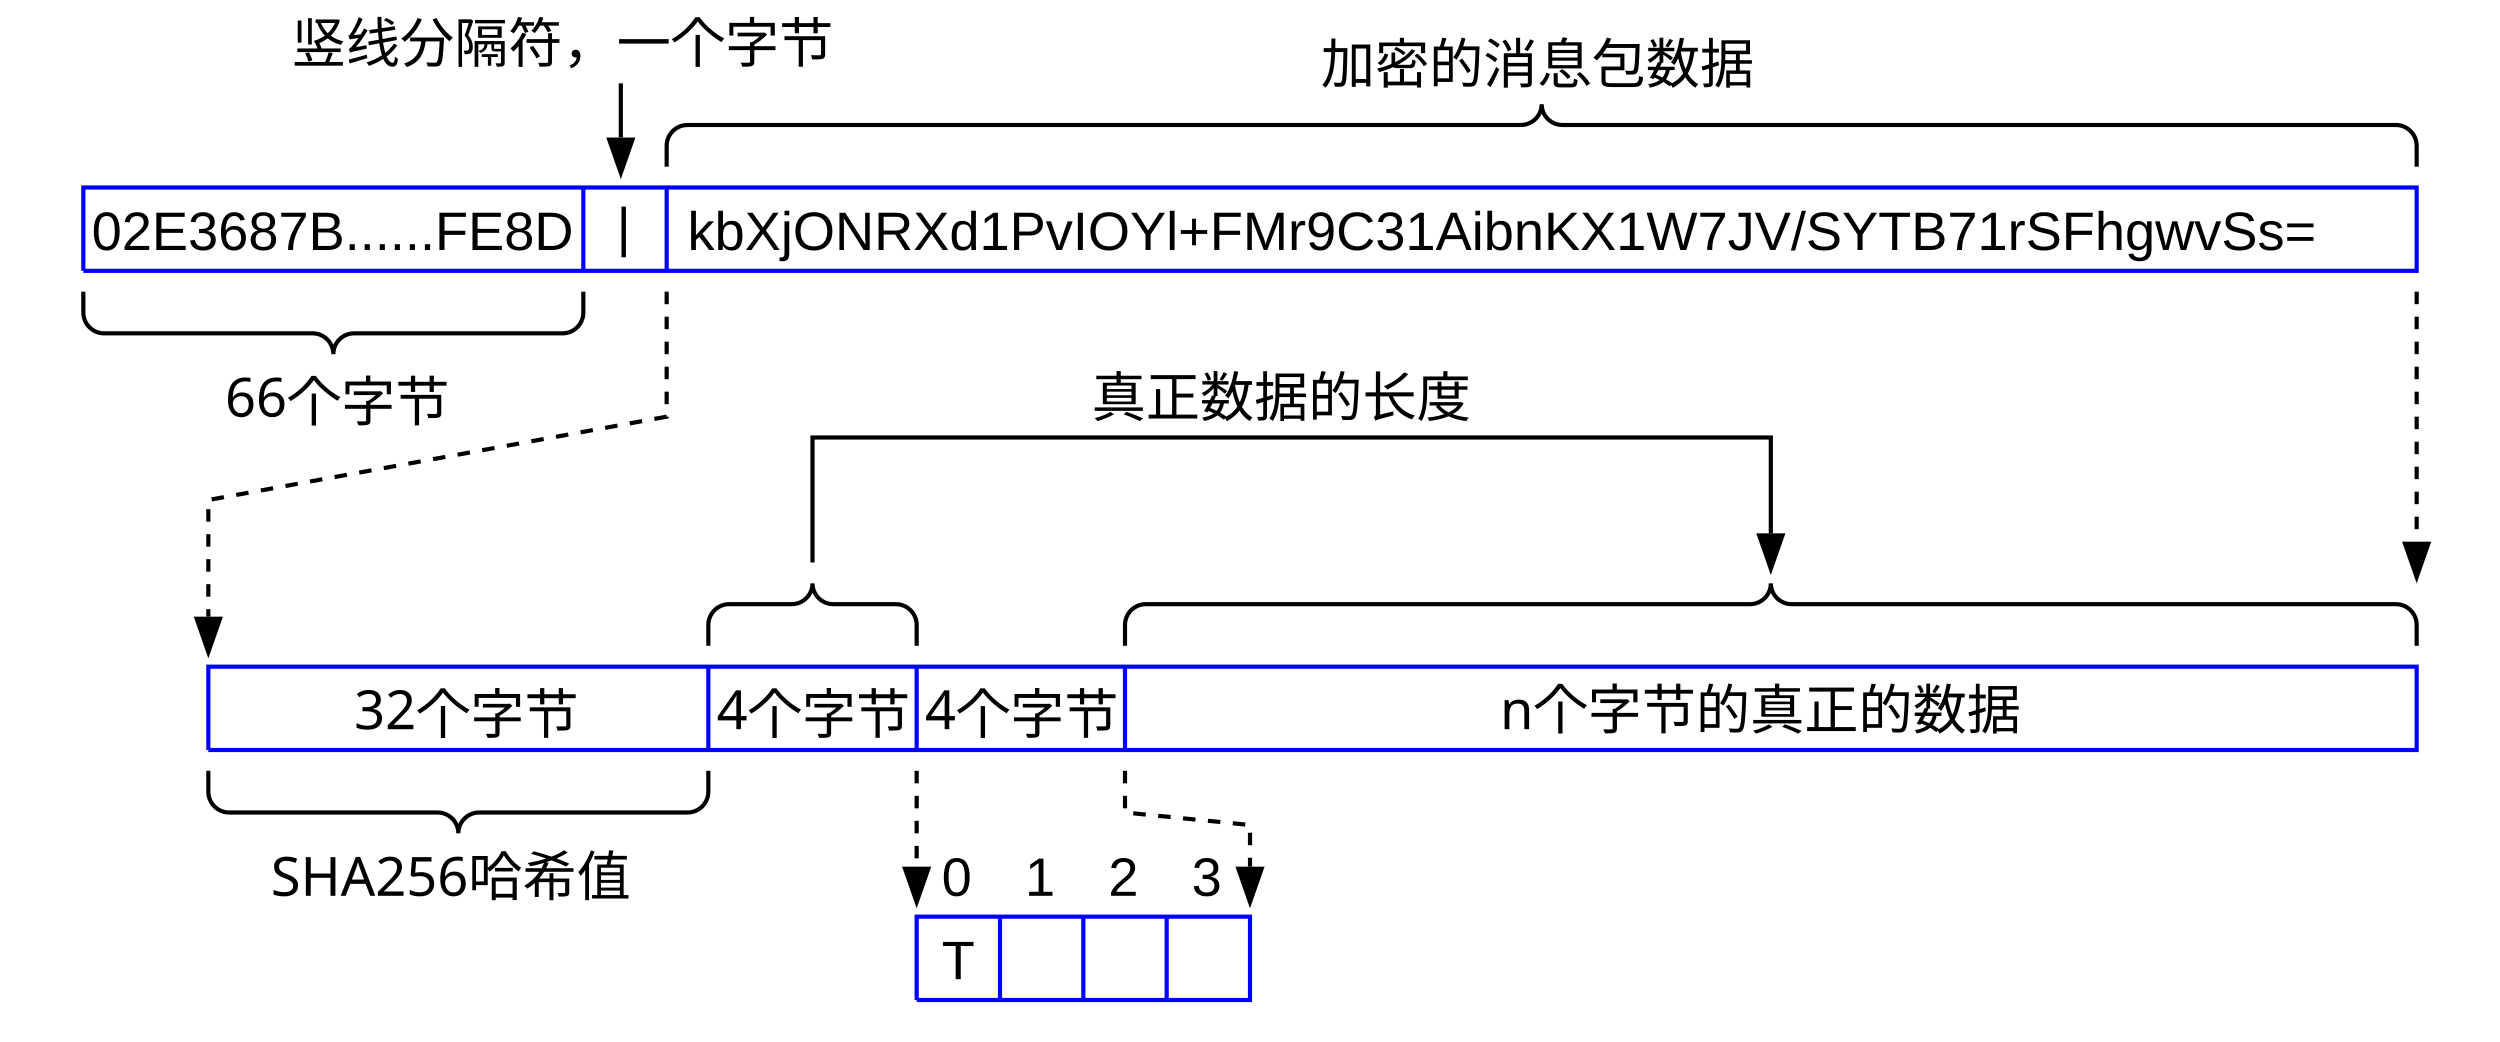
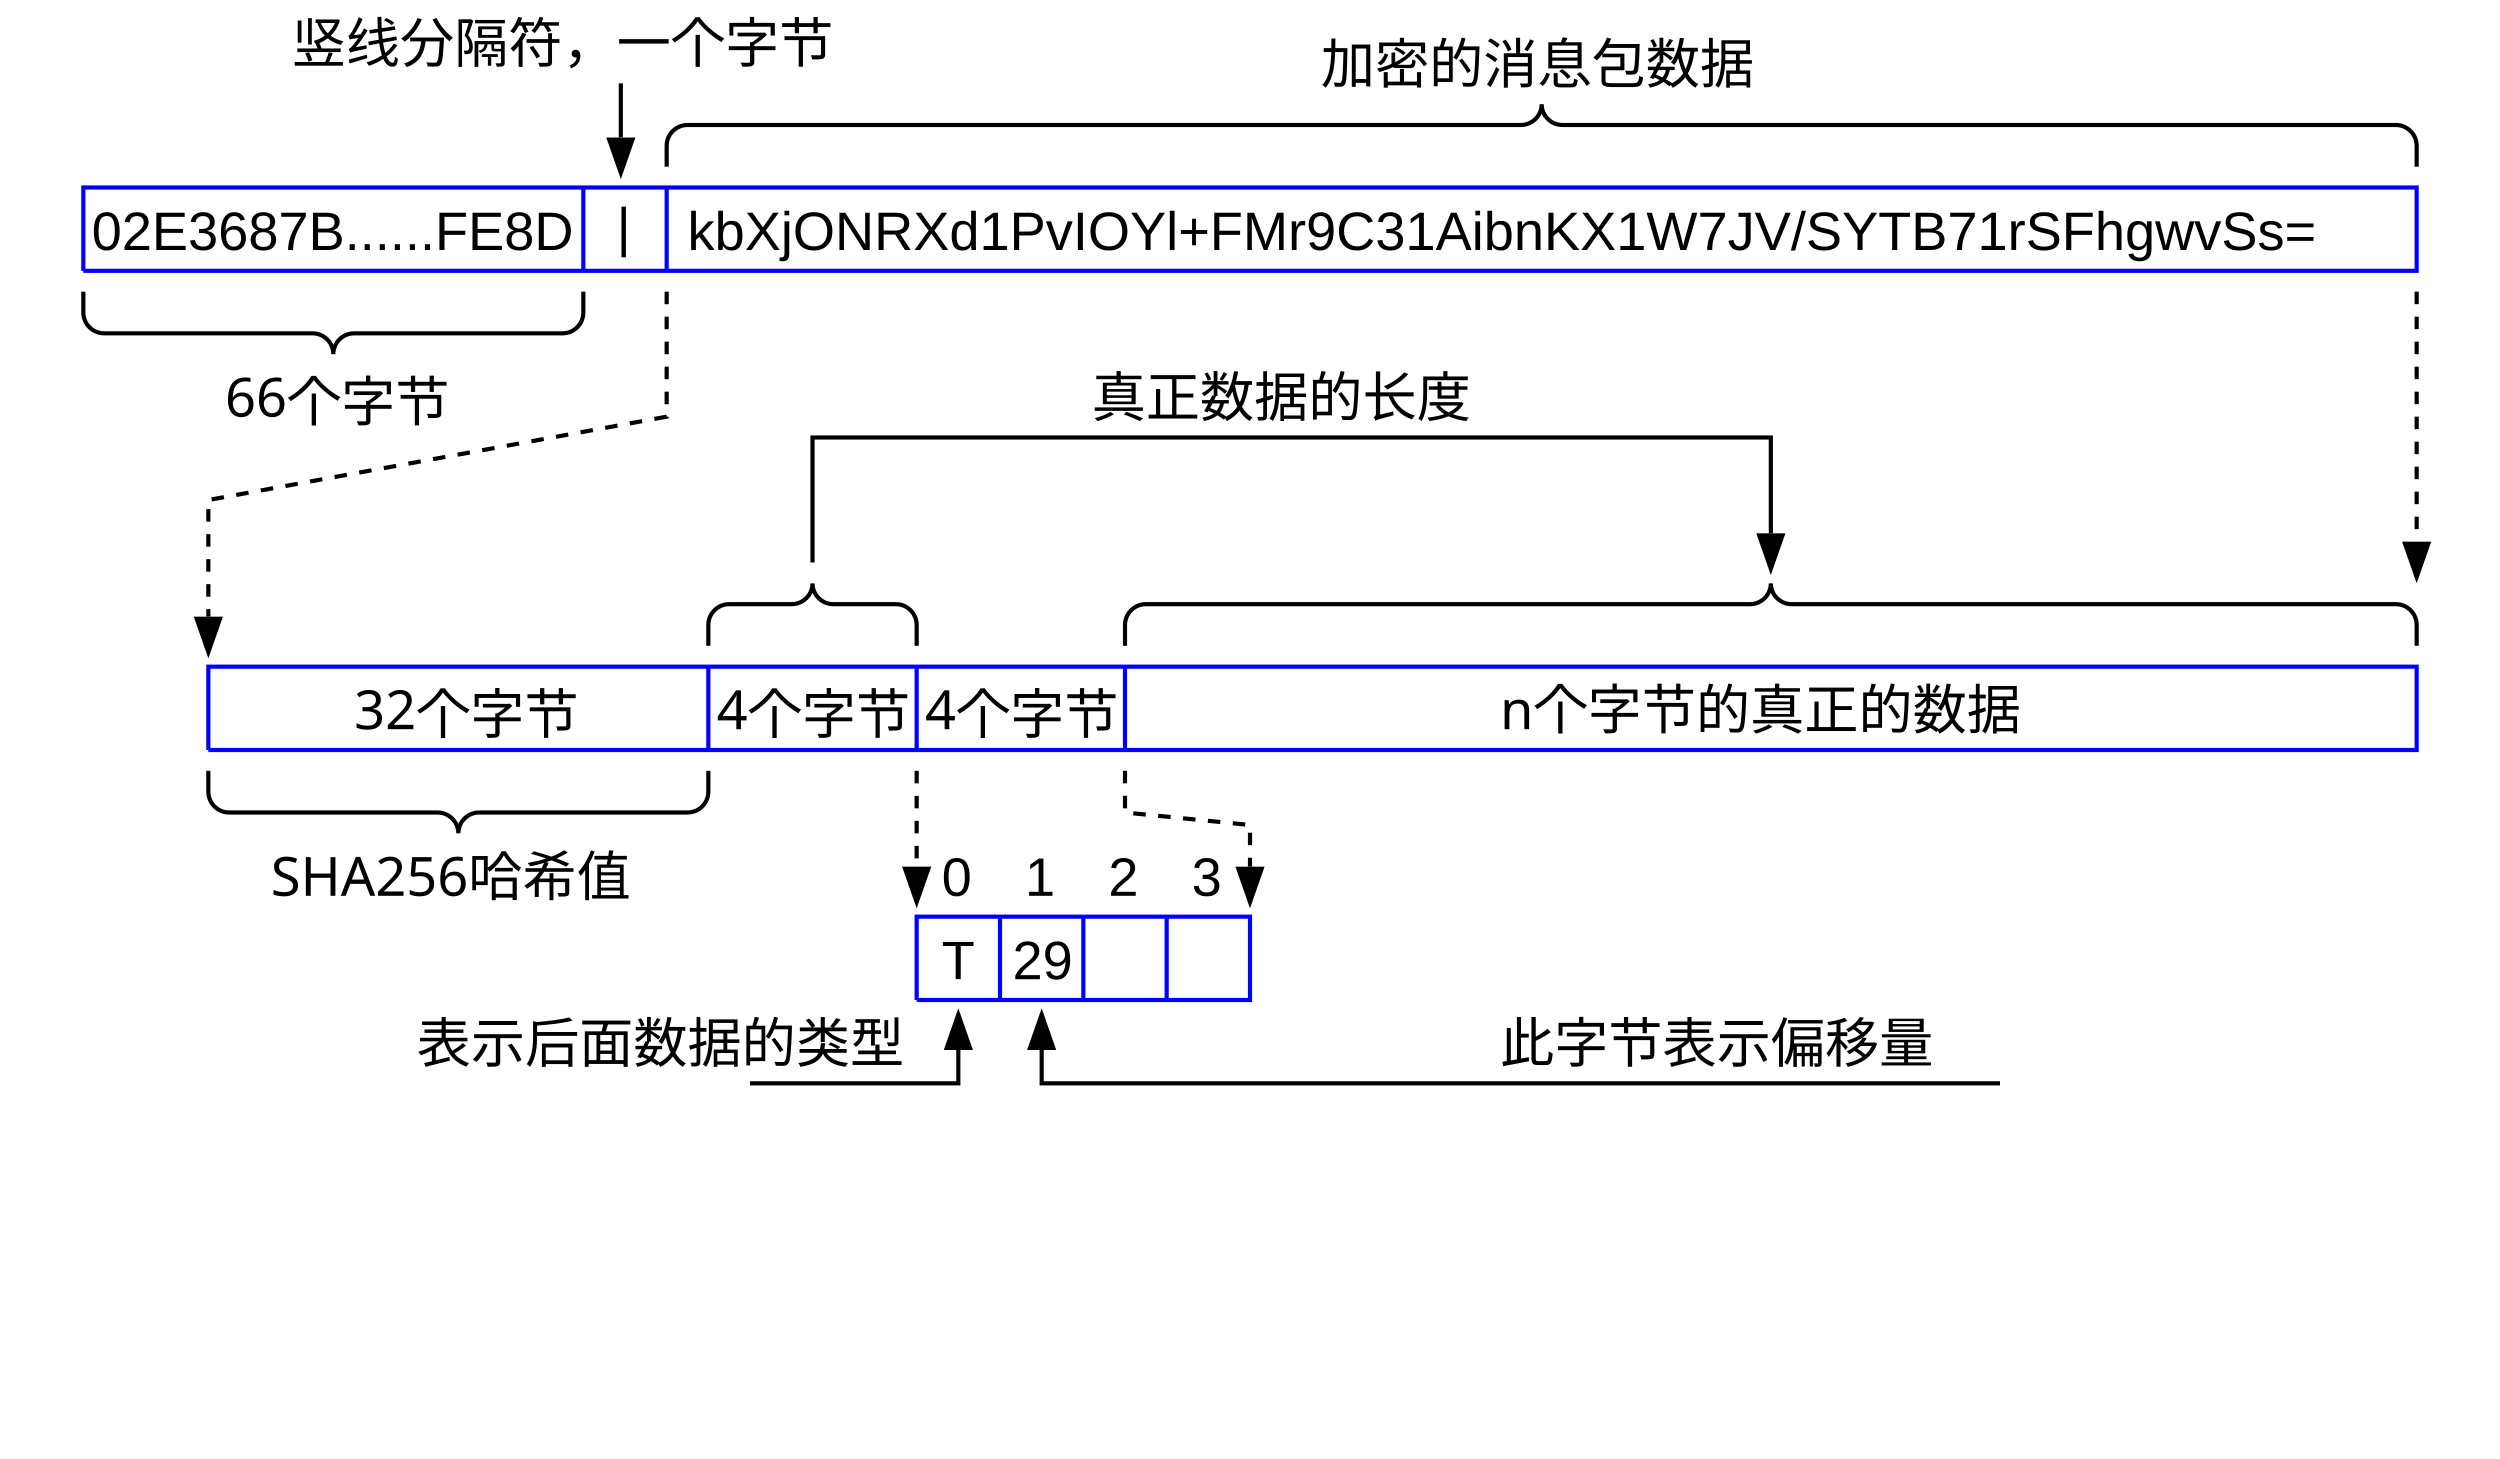
- <svg xmlns="http://www.w3.org/2000/svg" version="1.1" width="600" height="250">
+ <svg xmlns="http://www.w3.org/2000/svg" version="1.1" width="600" height="350">
  <defs>
    <marker id="arrowhead" markerWidth="10" markerHeight="7" refX="0" refY="3.5" orient="auto">
      <polygon points="0 0, 10 3.5, 0 7" />
    </marker>
  </defs>
  <text x="22" y="60" style="font-size:13px;font-family:'Arial'">02E3687B......FE8D</text>
  <text x="148" y="59" style="font-size:13px;font-family:'Arial'">|</text>
  <text x="165" y="60" style="font-size:13px;font-family:'Arial'">kbXjONRXd1PvIOYl+FMr9C31AibnKX1W7JV/SYTB71rSFhgwvSs=</text>
  <path d="M 149 20 V 33" stroke="#000000" stroke-width="1" fill="none" marker-end="url(#arrowhead)" />
  <text x="70" y="15" style="font-size:13px;font-family:'Microsoft Yahei'">竖线分隔符，一个字节</text>
  <path d="M 20 65 h 560 v -20 h -560 v 20" stroke="#0000FF" stroke-width="1" fill="none" />
  <path d="M 140 45 v 20" stroke="#0000FF" stroke-width="1" fill="none" />
  <path d="M 160 45 v 20" stroke="#0000FF" stroke-width="1" fill="none" />
  <path d="M 20 70 v 5 a 5 5 0 0 0 5 5 h 50 a 5 5 0 0 1 5 5 a 5 5 0 0 1 5 -5 h 50 a 5 5 0 0 0 5 -5 v -5" stroke="#000000" stroke-width="1" fill="none" />
  <text x="54" y="100" style="font-size:13px;font-family:'Microsoft Yahei'">66个字节</text>
  <text x="317" y="20" style="font-size:13px;font-family:'Microsoft Yahei'">加密的消息包数据</text>
  <path d="M 160 40 v -5 a 5 5 0 0 1 5 -5 h 200 a 5 5 0 0 0 5 -5 a 5 5 0 0 0 5 5 h 200 a 5 5 0 0 1 5 5 v 5" stroke="#000000" stroke-width="1" fill="none" />
  <path d="M 160 70 v 30 L 50 120 V 148" stroke="#000000" stroke-width="1" stroke-dasharray="3,3" fill="none" marker-end="url(#arrowhead)" />
  <path d="M 580 70 V 130" stroke="#000000" stroke-width="1" stroke-dasharray="3,3" fill="none" marker-end="url(#arrowhead)" />
  <path d="M 50 180 h 530 v -20 h -530 v 20" stroke="#0000FF" stroke-width="1" fill="none" />
  <path d="M 170 160 v 20" stroke="#0000FF" stroke-width="1" fill="none" />
  <path d="M 220 160 v 20" stroke="#0000FF" stroke-width="1" fill="none" />
  <path d="M 270 160 v 20" stroke="#0000FF" stroke-width="1" fill="none" />
  <text x="85" y="175" style="font-size:13px;font-family:'Microsoft Yahei'">32个字节</text>
  <text x="172" y="175" style="font-size:13px;font-family:'Microsoft Yahei'">4个字节</text>
  <text x="222" y="175" style="font-size:13px;font-family:'Microsoft Yahei'">4个字节</text>
  <path d="M 50 185 v 5 a 5 5 0 0 0 5 5 h 50 a 5 5 0 0 1 5 5 a 5 5 0 0 1 5 -5 h 50 a 5 5 0 0 0 5 -5 v -5" stroke="#000000" stroke-width="1" fill="none" />
  <path d="M 170 155 v -5 a 5 5 0 0 1 5 -5 h 15 a 5 5 0 0 0 5 -5 a 5 5 0 0 0 5 5 h 15 a 5 5 0 0 1 5 5 v 5" stroke="#000000" stroke-width="1" fill="none" />
  <path d="M 270 155 v -5 a 5 5 0 0 1 5 -5 h 145 a 5 5 0 0 0 5 -5 a 5 5 0 0 0 5 5 h 145 a 5 5 0 0 1 5 5 v 5" stroke="#000000" stroke-width="1" fill="none" />
  <path d="M 195 135 v -30 H 425 V 128" stroke="#000000" stroke-width="1" fill="none" marker-end="url(#arrowhead)" />
  <text x="65" y="215" style="font-size:13px;font-family:'Microsoft Yahei'">SHA256哈希值</text>
  <text x="360" y="175" style="font-size:13px;font-family:'Microsoft Yahei'">n个字节的真正的数据</text>
  <text x="262" y="100" style="font-size:13px;font-family:'Microsoft Yahei'">真正数据的长度</text>
  <path d="M 220 240 h 80 v -20 h -80 v 20" stroke="#0000FF" stroke-width="1" fill="none" />
  <path d="M 240 220 v 20" stroke="#0000FF" stroke-width="1" fill="none" />
  <path d="M 260 220 v 20" stroke="#0000FF" stroke-width="1" fill="none" />
  <path d="M 280 220 v 20" stroke="#0000FF" stroke-width="1" fill="none" />
  <path d="M 220 185 V 208" stroke="#000000" stroke-width="1" stroke-dasharray="3,3" fill="none" marker-end="url(#arrowhead)" />
  <path d="M 270 185 v 10 L 300 198 V 208" stroke="#000000" stroke-width="1" stroke-dasharray="3,3" fill="none" marker-end="url(#arrowhead)" />
  <text x="226" y="235" style="font-size:13px;font-family:'Arial'">T</text>
+   <text x="243" y="235" style="font-size:13px;font-family:'Arial'">29</text>
  <text x="226" y="215" style="font-size:13px;font-family:'Arial'">0</text>
  <text x="246" y="215" style="font-size:13px;font-family:'Arial'">1</text>
  <text x="266" y="215" style="font-size:13px;font-family:'Arial'">2</text>
  <text x="286" y="215" style="font-size:13px;font-family:'Arial'">3</text>
+   <path d="M 180 260 H 230 V 252" stroke="#000000" stroke-width="1" fill="none" marker-end="url(#arrowhead)" />
+   <path d="M 480 260 H 250 V 252" stroke="#000000" stroke-width="1" fill="none" marker-end="url(#arrowhead)" />
+   <text x="100" y="255" style="font-size:13px;font-family:'Microsoft Yahei'">表示后面数据的类型</text>
+   <text x="360" y="255" style="font-size:13px;font-family:'Microsoft Yahei'">此字节表示偏移量</text>
</svg>
